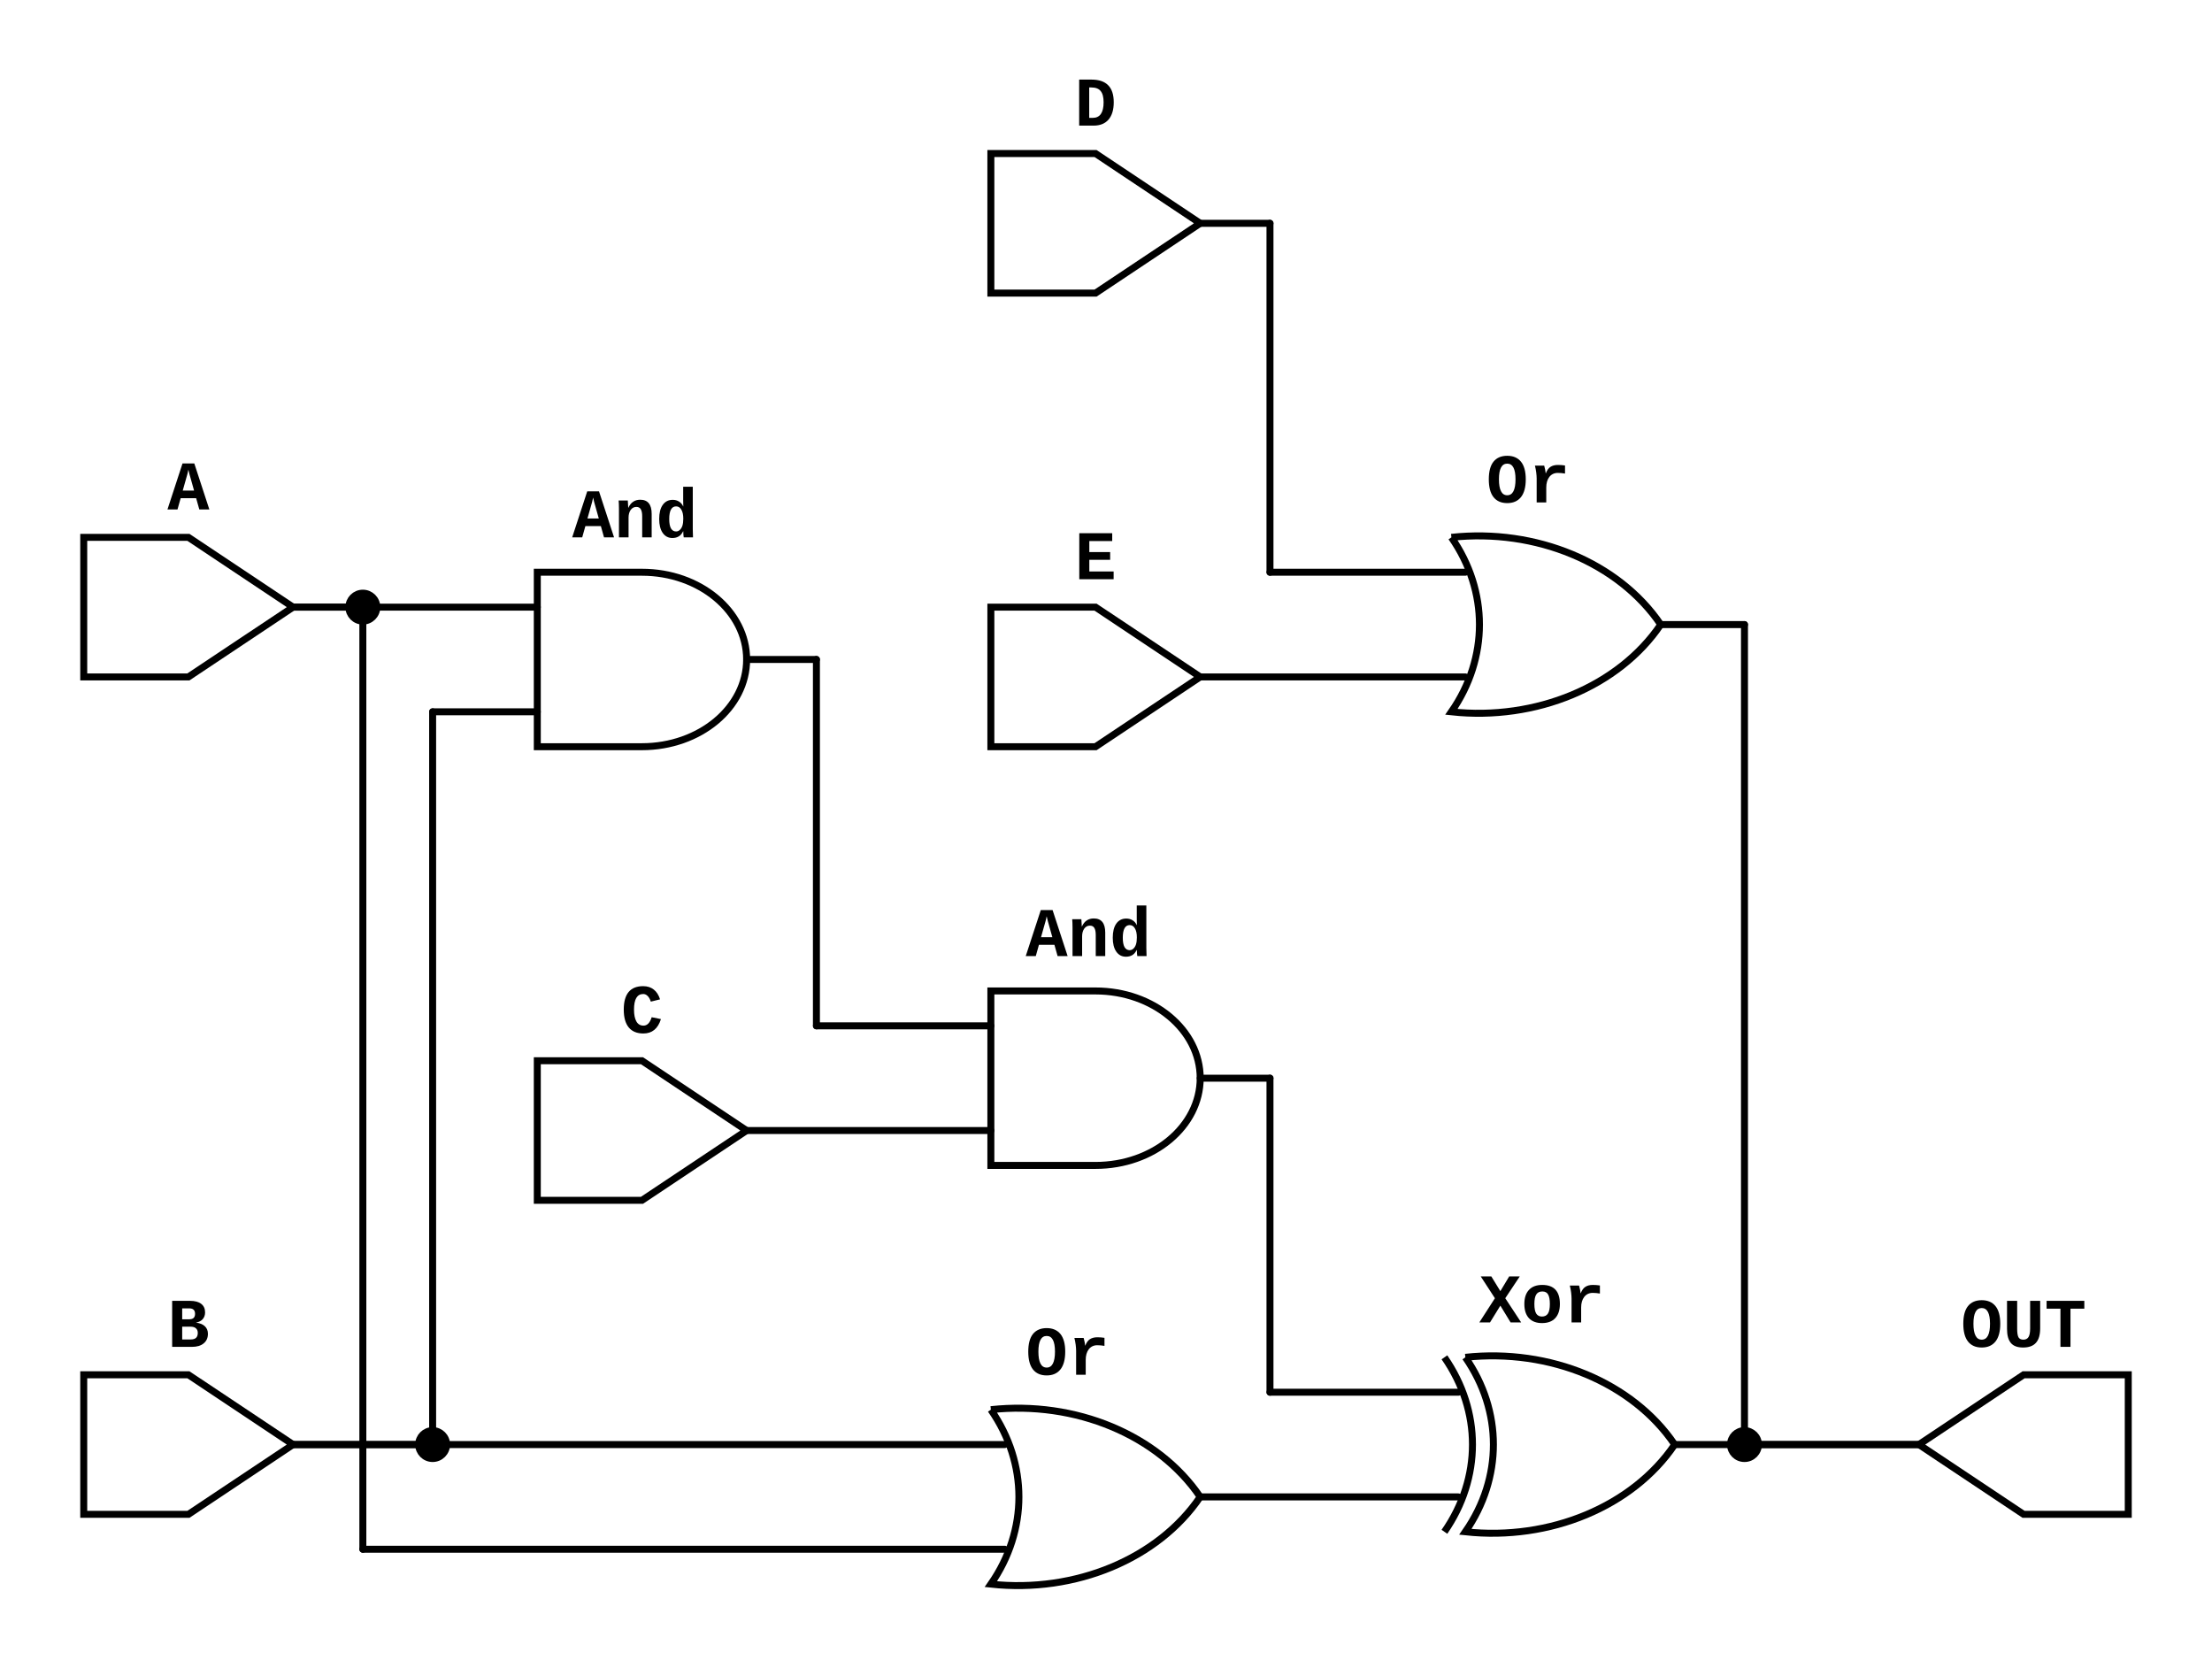
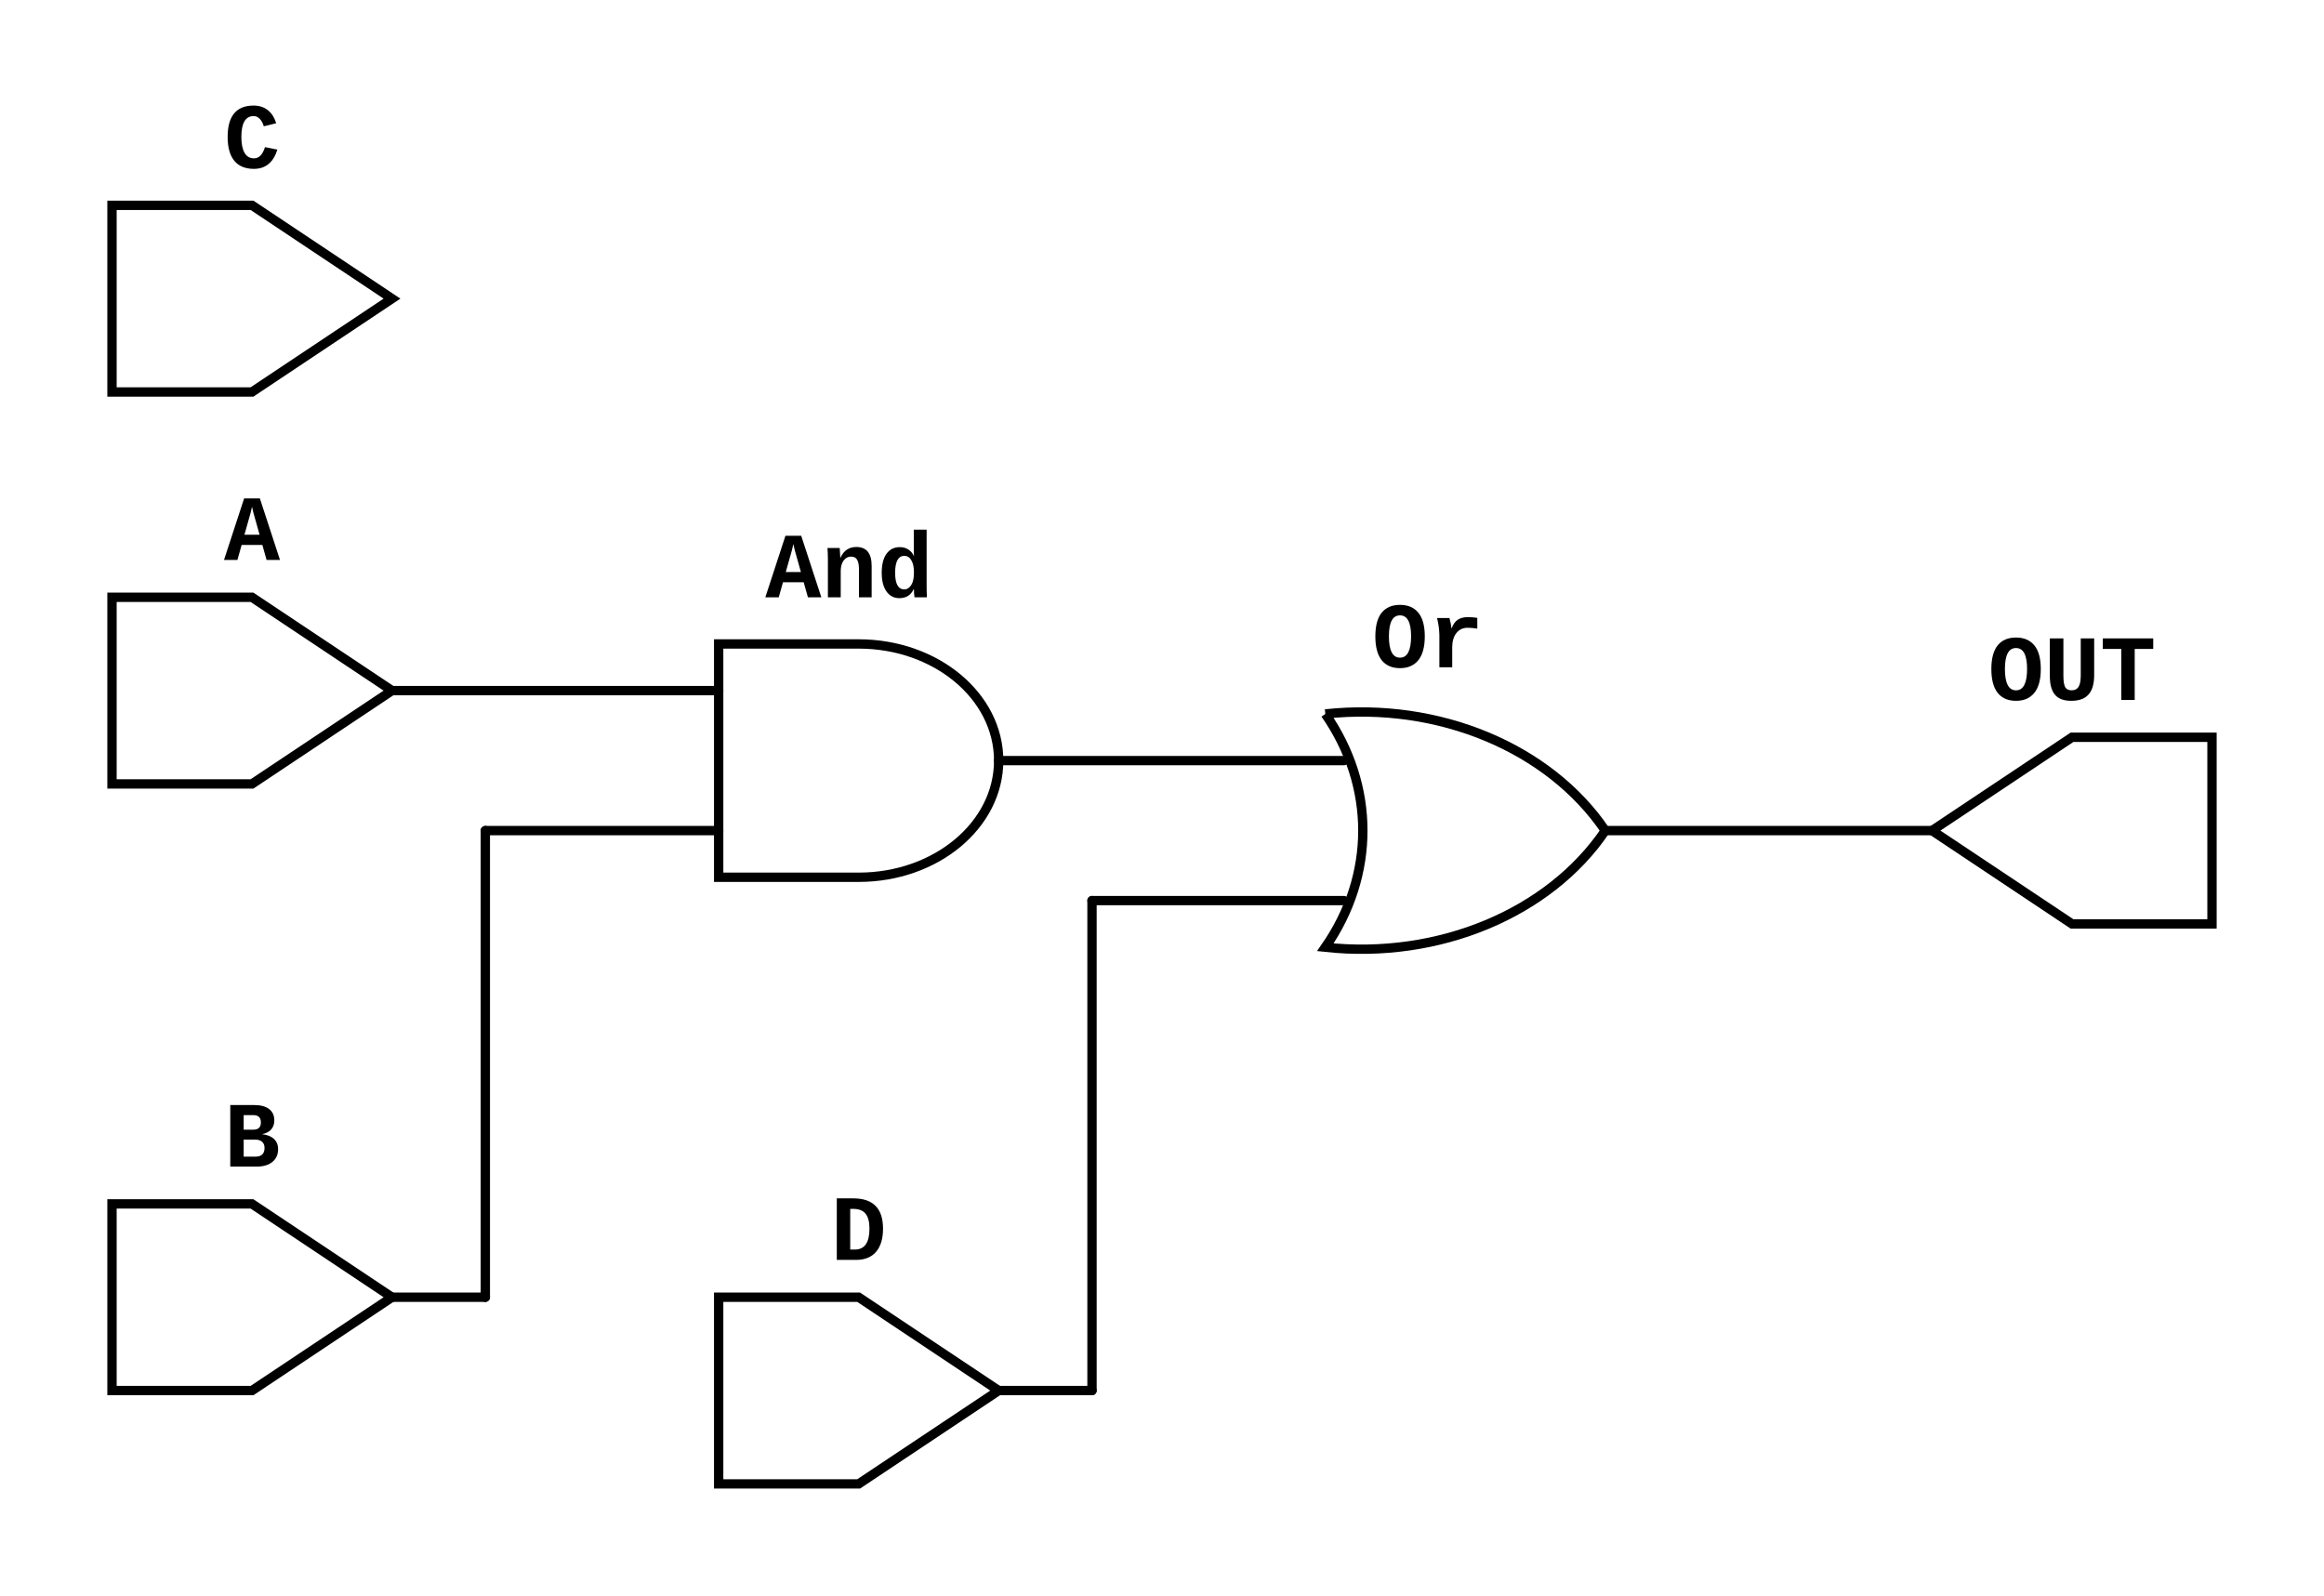
- <svg xmlns="http://www.w3.org/2000/svg" xmlns:ns1="https://github.com/nturley/netlistsvg" width="317" height="239">
+ <svg xmlns="http://www.w3.org/2000/svg" xmlns:ns1="https://github.com/nturley/netlistsvg" width="249" height="171">
  <style>svg {
    stroke:#000;
    fill:none;
  }
  text {
    fill:#000;
    stroke:none;
    font-size:10px;
    font-weight: bold;
    font-family: "Courier New", monospace;
  }
  line {
      stroke-linecap: round;
  }
  .nodelabel {
    text-anchor: middle;
  }
  .inputPortLabel {
    text-anchor: end;
  }
  .splitjoinBody {
    fill:#000;
  }
</style>
-   <g ns1:type="and" transform="translate(77,82)" ns1:width="30" ns1:height="25" id="cell_And1">
+   <g ns1:type="and" transform="translate(77,69)" ns1:width="30" ns1:height="25" id="cell_And1">
    <text x="5" y="-5">And</text>
    <ns1:alias val="$and" />
    <ns1:alias val="$logic_and" />
    <ns1:alias val="$_AND_" />
    <ns1:alias val="$reduce_and" />
    <path d="M0,0 L0,25 L15,25 A15 12.5 0 0 0 15,0 Z" class="cell_And1" />
    <g ns1:x="0" ns1:y="5" ns1:pid="A" />
    <g ns1:x="0" ns1:y="20" ns1:pid="B" />
    <g ns1:x="30" ns1:y="12.5" ns1:pid="Y" />
  </g>
-   <g ns1:type="and" transform="translate(142,142)" ns1:width="30" ns1:height="25" id="cell_And2">
-     <text x="5" y="-5">And</text>
-     <ns1:alias val="$and" />
-     <ns1:alias val="$logic_and" />
-     <ns1:alias val="$_AND_" />
-     <ns1:alias val="$reduce_and" />
-     <path d="M0,0 L0,25 L15,25 A15 12.5 0 0 0 15,0 Z" class="cell_And2" />
-     <g ns1:x="0" ns1:y="5" ns1:pid="A" />
-     <g ns1:x="0" ns1:y="20" ns1:pid="B" />
-     <g ns1:x="30" ns1:y="12.5" ns1:pid="Y" />
-   </g>
-   <g ns1:type="or" transform="translate(142,202)" ns1:width="30" ns1:height="25" id="cell_Or3">
+   <g ns1:type="or" transform="translate(142,76.5)" ns1:width="30" ns1:height="25" id="cell_Or2">
    <text x="5" y="-5">Or</text>
    <ns1:alias val="$or" />
    <ns1:alias val="$logic_or" />
    <ns1:alias val="$_OR_" />
    <ns1:alias val="$reduce_or" />
    <ns1:alias val="$reduce_bool" />
-     <path d="M0,0 A30 25 0 0 1 0,25 A30 25 0 0 0 30,12.5 A30 25 0 0 0 0,0" class="cell_Or3" />
+     <path d="M0,0 A30 25 0 0 1 0,25 A30 25 0 0 0 30,12.5 A30 25 0 0 0 0,0" class="cell_Or2" />
    <g ns1:x="2" ns1:y="5" ns1:pid="A" />
    <g ns1:x="2" ns1:y="20" ns1:pid="B" />
    <g ns1:x="30" ns1:y="12.5" ns1:pid="Y" />
  </g>
-   <g ns1:type="or" transform="translate(208,77)" ns1:width="30" ns1:height="25" id="cell_Or4">
-     <text x="5" y="-5">Or</text>
-     <ns1:alias val="$or" />
-     <ns1:alias val="$logic_or" />
-     <ns1:alias val="$_OR_" />
-     <ns1:alias val="$reduce_or" />
-     <ns1:alias val="$reduce_bool" />
-     <path d="M0,0 A30 25 0 0 1 0,25 A30 25 0 0 0 30,12.5 A30 25 0 0 0 0,0" class="cell_Or4" />
-     <g ns1:x="2" ns1:y="5" ns1:pid="A" />
-     <g ns1:x="2" ns1:y="20" ns1:pid="B" />
-     <g ns1:x="30" ns1:y="12.5" ns1:pid="Y" />
-   </g>
-   <g ns1:type="reduce_xor" transform="translate(207,194.5)" ns1:width="33" ns1:height="25" id="cell_Xor5">
-     <text x="5" y="-5">Xor</text>
-     <ns1:alias val="$xor" />
-     <ns1:alias val="$reduce_xor" />
-     <ns1:alias val="$_XOR_" />
-     <path d="M3,0 A30 25 0 0 1 3,25 A30 25 0 0 0 33,12.5 A30 25 0 0 0 3,0" class="cell_Xor5" />
-     <path d="M0,0 A30 25 0 0 1 0,25" class="cell_Xor5" />
-     <g ns1:x="2" ns1:y="5" ns1:pid="A" />
-     <g ns1:x="2" ns1:y="20" ns1:pid="B" />
-     <g ns1:x="33" ns1:y="12.5" ns1:pid="Y" />
-   </g>
-   <g ns1:type="inputExt" transform="translate(12,77)" ns1:width="30" ns1:height="20" id="cell_A">
+   <g ns1:type="inputExt" transform="translate(12,64)" ns1:width="30" ns1:height="20" id="cell_A">
    <text x="15" y="-4" class="nodelabel cell_A" ns1:attribute="ref">A</text>
    <ns1:alias val="$_inputExt_" />
    <path d="M0,0 L0,20 L15,20 L30,10 L15,0 Z" class="cell_A" />
    <g ns1:x="30" ns1:y="10" ns1:pid="Y" />
  </g>
-   <g ns1:type="inputExt" transform="translate(12,197)" ns1:width="30" ns1:height="20" id="cell_B">
+   <g ns1:type="inputExt" transform="translate(12,129)" ns1:width="30" ns1:height="20" id="cell_B">
    <text x="15" y="-4" class="nodelabel cell_B" ns1:attribute="ref">B</text>
    <ns1:alias val="$_inputExt_" />
    <path d="M0,0 L0,20 L15,20 L30,10 L15,0 Z" class="cell_B" />
    <g ns1:x="30" ns1:y="10" ns1:pid="Y" />
  </g>
-   <g ns1:type="inputExt" transform="translate(77,152)" ns1:width="30" ns1:height="20" id="cell_C">
+   <g ns1:type="inputExt" transform="translate(12,22)" ns1:width="30" ns1:height="20" id="cell_C">
    <text x="15" y="-4" class="nodelabel cell_C" ns1:attribute="ref">C</text>
    <ns1:alias val="$_inputExt_" />
    <path d="M0,0 L0,20 L15,20 L30,10 L15,0 Z" class="cell_C" />
    <g ns1:x="30" ns1:y="10" ns1:pid="Y" />
  </g>
-   <g ns1:type="inputExt" transform="translate(142,22)" ns1:width="30" ns1:height="20" id="cell_D">
+   <g ns1:type="inputExt" transform="translate(77,139)" ns1:width="30" ns1:height="20" id="cell_D">
    <text x="15" y="-4" class="nodelabel cell_D" ns1:attribute="ref">D</text>
    <ns1:alias val="$_inputExt_" />
    <path d="M0,0 L0,20 L15,20 L30,10 L15,0 Z" class="cell_D" />
    <g ns1:x="30" ns1:y="10" ns1:pid="Y" />
  </g>
-   <g ns1:type="inputExt" transform="translate(142,87)" ns1:width="30" ns1:height="20" id="cell_E">
-     <text x="15" y="-4" class="nodelabel cell_E" ns1:attribute="ref">E</text>
-     <ns1:alias val="$_inputExt_" />
-     <path d="M0,0 L0,20 L15,20 L30,10 L15,0 Z" class="cell_E" />
-     <g ns1:x="30" ns1:y="10" ns1:pid="Y" />
-   </g>
-   <g ns1:type="outputExt" transform="translate(275,197)" ns1:width="30" ns1:height="20" id="cell_OUT">
+   <g ns1:type="outputExt" transform="translate(207,79)" ns1:width="30" ns1:height="20" id="cell_OUT">
    <text x="15" y="-4" class="nodelabel cell_OUT" ns1:attribute="ref">OUT</text>
    <ns1:alias val="$_outputExt_" />
    <path d="M30,0 L30,20 L15,20 L0,10 L15,0 Z" class="cell_OUT" />
    <g ns1:x="0" ns1:y="10" ns1:pid="A" />
  </g>
-   <line x1="42" x2="77" y1="87" y2="87" class="net_1" />
-   <line x1="42" x2="52" y1="87" y2="87" class="net_1" />
-   <line x1="52" x2="52" y1="87" y2="222" class="net_1" />
-   <circle cx="52" cy="87" r="2" style="fill:#000" class="net_1" />
-   <line x1="52" x2="144" y1="222" y2="222" class="net_1" />
-   <line x1="42" x2="62" y1="207" y2="207" class="net_2" />
-   <line x1="62" x2="62" y1="207" y2="102" class="net_2" />
-   <circle cx="62" cy="207" r="2" style="fill:#000" class="net_2" />
-   <line x1="62" x2="77" y1="102" y2="102" class="net_2" />
-   <line x1="42" x2="144" y1="207" y2="207" class="net_2" />
-   <line x1="107" x2="117" y1="94.5" y2="94.5" class="net_8" />
-   <line x1="117" x2="117" y1="94.5" y2="147" class="net_8" />
-   <line x1="117" x2="142" y1="147" y2="147" class="net_8" />
-   <line x1="107" x2="142" y1="162" y2="162" class="net_3" />
-   <line x1="172" x2="182" y1="32" y2="32" class="net_4" />
-   <line x1="182" x2="182" y1="32" y2="82" class="net_4" />
-   <line x1="182" x2="210" y1="82" y2="82" class="net_4" />
-   <line x1="172" x2="210" y1="97" y2="97" class="net_5" />
-   <line x1="172" x2="182" y1="154.5" y2="154.5" class="net_9" />
-   <line x1="182" x2="182" y1="154.5" y2="199.5" class="net_9" />
-   <line x1="182" x2="209" y1="199.5" y2="199.5" class="net_9" />
-   <line x1="172" x2="209" y1="214.5" y2="214.5" class="net_10" />
-   <line x1="238" x2="250" y1="89.5" y2="89.5" class="net_6" />
-   <line x1="250" x2="250" y1="89.5" y2="207" class="net_6" />
-   <circle cx="250" cy="207" r="2" style="fill:#000" class="net_6" />
-   <line x1="250" x2="275" y1="207" y2="207" class="net_6" />
-   <line x1="240" x2="275" y1="207" y2="207" class="net_6" />
+   <line x1="42" x2="77" y1="74" y2="74" class="net_1" />
+   <line x1="42" x2="52" y1="139" y2="139" class="net_2" />
+   <line x1="52" x2="52" y1="139" y2="89" class="net_2" />
+   <line x1="52" x2="77" y1="89" y2="89" class="net_2" />
+   <line x1="107" x2="144" y1="81.5" y2="81.5" class="net_7" />
+   <line x1="107" x2="117" y1="149" y2="149" class="net_4" />
+   <line x1="117" x2="117" y1="149" y2="96.5" class="net_4" />
+   <line x1="117" x2="144" y1="96.5" y2="96.5" class="net_4" />
+   <line x1="172" x2="207" y1="89" y2="89" class="net_5" />
</svg>
